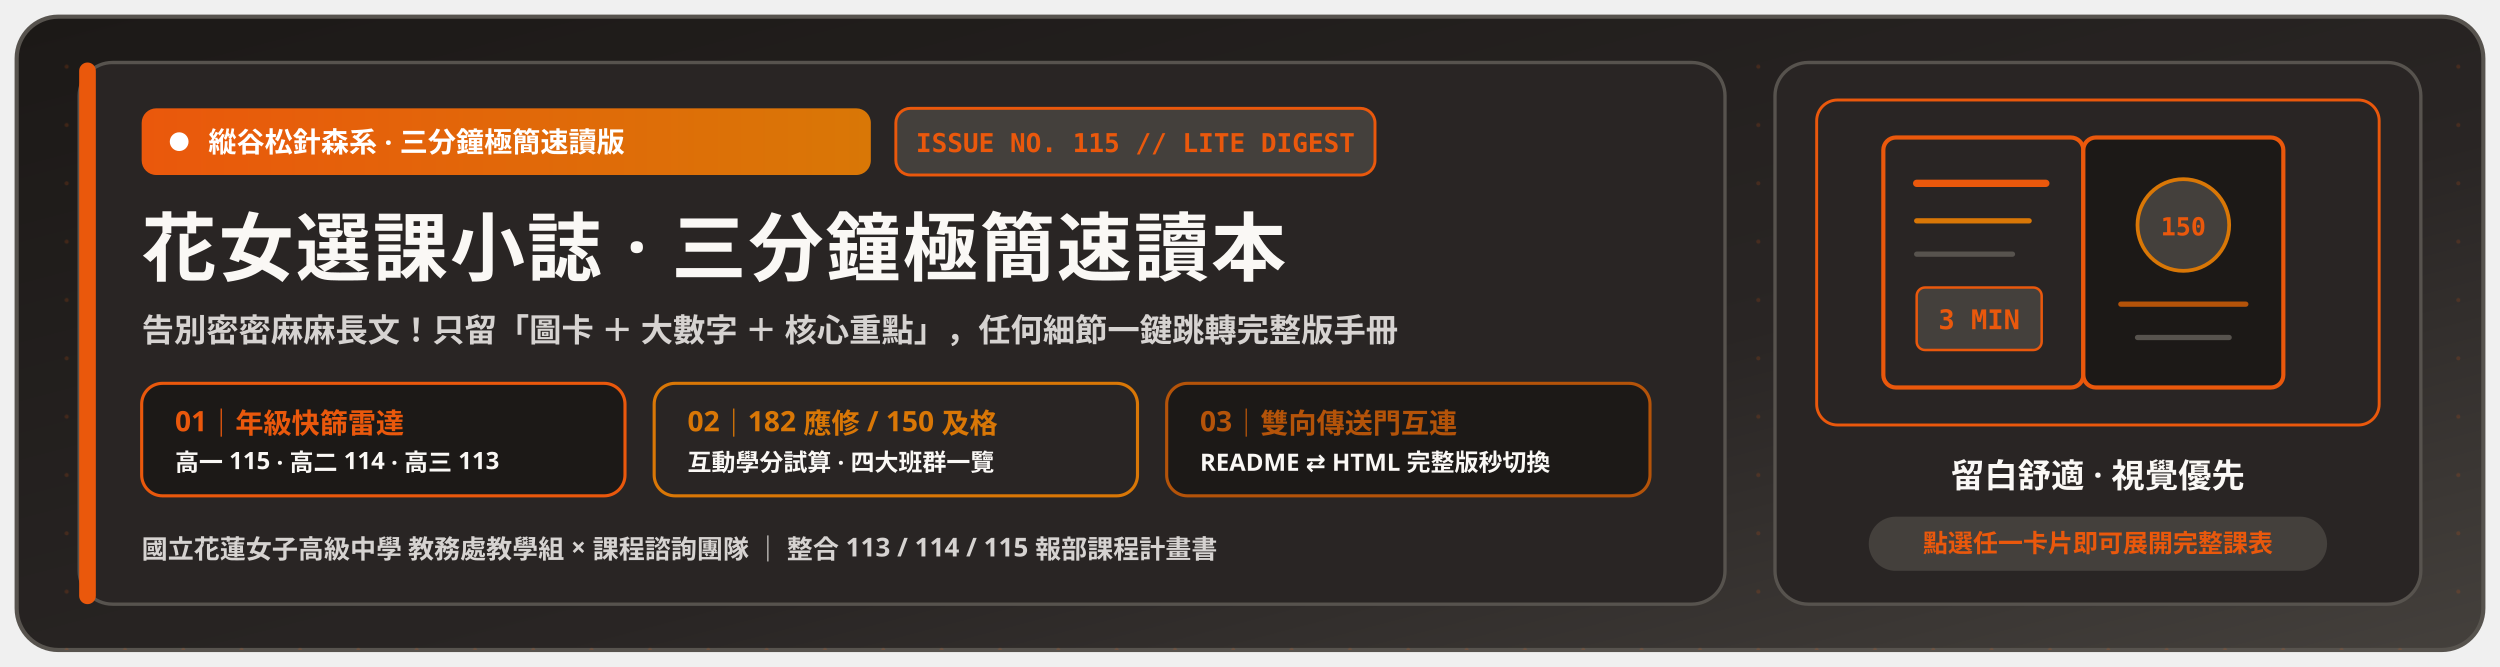
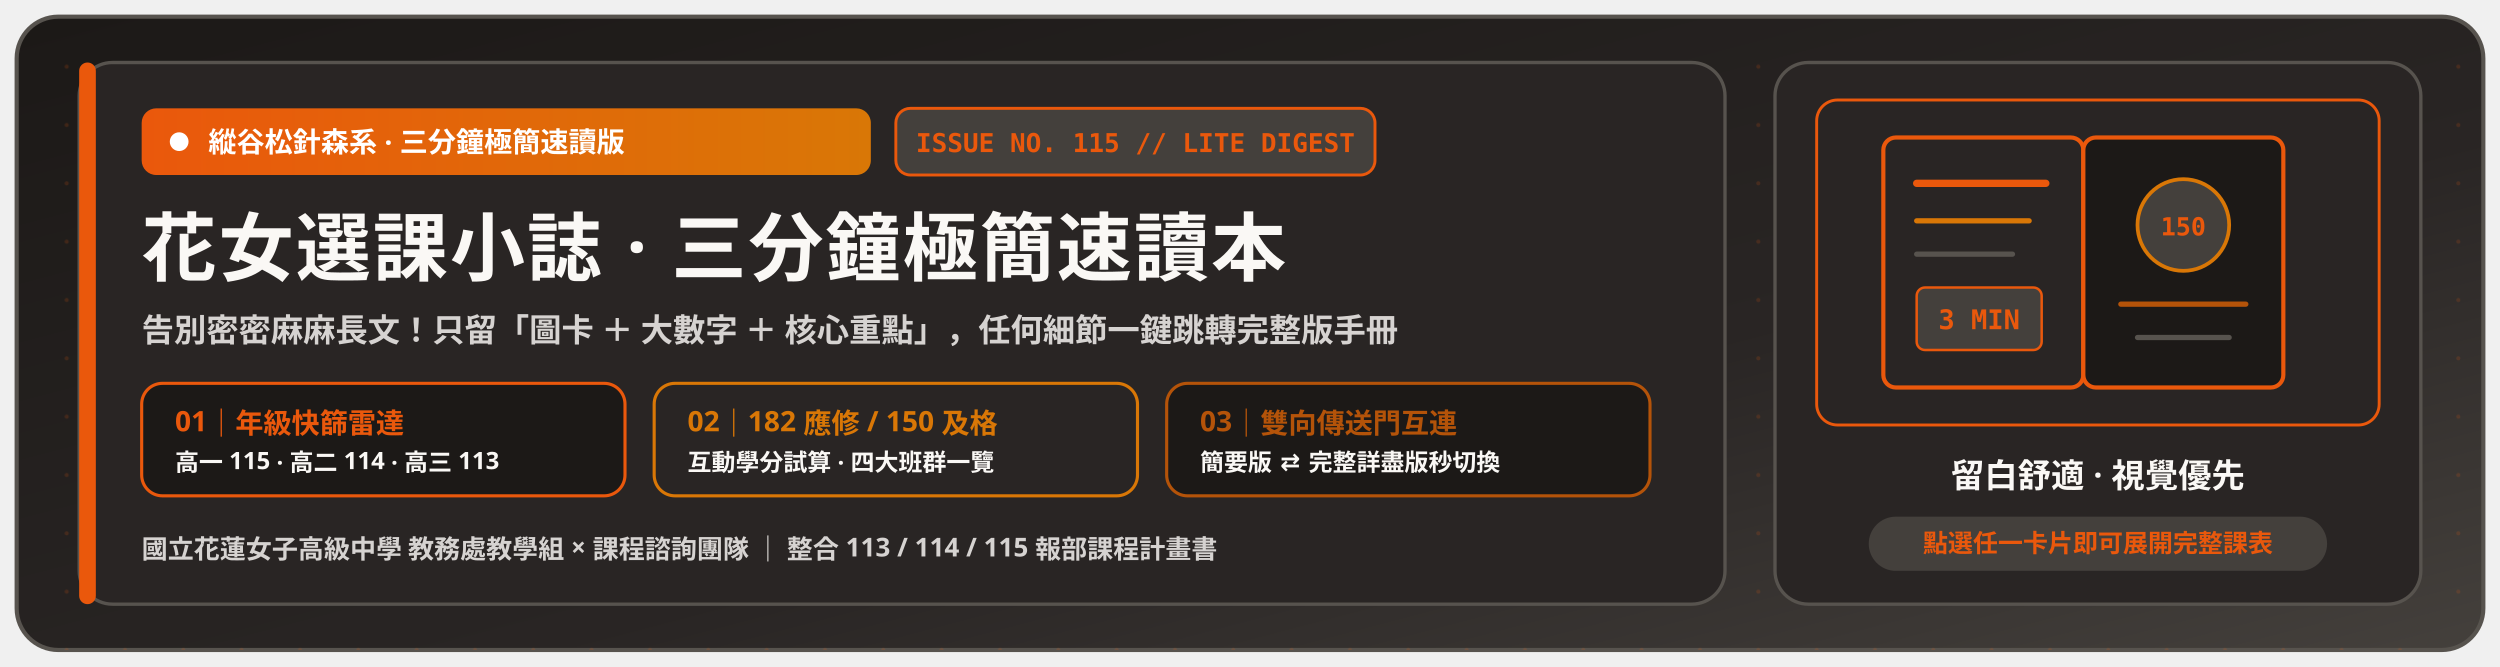
<svg xmlns="http://www.w3.org/2000/svg" viewBox="0 0 1200 320" width="100%" height="100%">
  <defs>
    <linearGradient id="liteBg_pine_True" x1="0%" y1="0%" x2="100%" y2="100%">
      <stop offset="0%" stop-color="#1C1917" />
      <stop offset="60%" stop-color="#292524" />
      <stop offset="100%" stop-color="#44403C" />
    </linearGradient>
    <linearGradient id="litePill_pine_True" x1="0%" y1="0%" x2="100%" y2="0%">
      <stop offset="0%" stop-color="#EA580C" />
      <stop offset="100%" stop-color="#D97706" />
    </linearGradient>
    <pattern id="zineDots_pine" width="28" height="28" patternUnits="userSpaceOnUse">
      <circle cx="4" cy="4" r="1" fill="#EA580C" opacity="0.16" />
    </pattern>
  </defs>
  <rect x="8" y="8" width="1184" height="304" rx="20" fill="url(#liteBg_pine_True)" stroke="#57534E" stroke-width="2" />
  <rect x="8" y="8" width="1184" height="304" rx="20" fill="url(#zineDots_pine)" />
  <rect x="38" y="30" width="790" height="260" rx="16" fill="#292524" stroke="#57534E" stroke-width="1.6" />
  <rect x="38" y="30" width="8" height="260" rx="4" fill="#EA580C" />
  <rect x="68" y="52" width="350" height="32" rx="7" fill="url(#litePill_pine_True)" />
  <circle cx="86" cy="68" r="4.5" fill="#FFFFFF" />
  <text x="100" y="73" font-family="'Noto Sans TC', sans-serif" font-size="13.5" font-weight="800" fill="#FFFFFF">
    縱谷松針森系 ‧ 三分鐘極簡速讀版
  </text>
  <rect x="430" y="52" width="230" height="32" rx="7" fill="#44403C" stroke="#EA580C" stroke-width="1.4" />
  <text x="545" y="73" text-anchor="middle" font-family="monospace, 'Noto Sans TC'" font-size="12.5" font-weight="800" fill="#EA580C">
    ISSUE NO. 115 // LITE DIGEST
  </text>
  <text x="68" y="132" font-family="'Noto Serif TC', 'Noto Sans TC', serif" font-size="36" font-weight="900" fill="#FAF8F5" letter-spacing="1">
    花女選課小誌 ‧ 三分鐘極簡速讀本
  </text>
  <text x="68" y="164" font-family="'Noto Sans TC', sans-serif" font-size="15.5" font-weight="600" fill="#D6D3D1">
    告別密密麻麻長文！只留「圖卡 ＋ 大數字 ＋ 核心重點」，任何細節一鍵跳轉完整版手冊
  </text>
  <g transform="translate(68, 184)">
    <rect x="0" y="0" width="232" height="54" rx="10" fill="#1C1917" stroke="#EA580C" stroke-width="1.5" />
    <text x="16" y="23" font-family="'Noto Sans TC', sans-serif" font-size="13.5" font-weight="800" fill="#EA580C">01｜年級快篩雷達</text>
    <text x="16" y="42" font-family="'Noto Sans TC', sans-serif" font-size="11.5" font-weight="600" fill="#FAF8F5">高一 115 ‧ 高二 114 ‧ 高三 113</text>
    <rect x="246" y="0" width="232" height="54" rx="10" fill="#292524" stroke="#D97706" stroke-width="1.5" />
    <text x="262" y="23" font-family="'Noto Sans TC', sans-serif" font-size="13.5" font-weight="800" fill="#D97706">02｜182 應修 / 150 及格</text>
    <text x="262" y="42" font-family="'Noto Sans TC', sans-serif" font-size="11.5" font-weight="600" fill="#FAF8F5">互動學分試算 ‧ 四大班群一覽</text>
    <rect x="492" y="0" width="232" height="54" rx="10" fill="#1C1917" stroke="#B45309" stroke-width="1.5" />
    <text x="508" y="23" font-family="'Noto Sans TC', sans-serif" font-size="13.5" font-weight="800" fill="#B45309">03｜雙向傳送門互連</text>
-     <text x="508" y="42" font-family="'Noto Sans TC', sans-serif" font-size="11.5" font-weight="600" fill="#FAF8F5">README ⇄ HTML 完整版秒切換</text>
+     <text x="508" y="42" font-family="'Noto Sans TC', sans-serif" font-size="11.5" font-weight="600" fill="#FAF8F5">簡要版 ⇄ 完整詳盡版秒切換</text>
  </g>
  <text x="68" y="268" font-family="'Noto Sans TC', sans-serif" font-size="12.5" font-weight="600" fill="#D6D3D1">
    國立花蓮女子高級中學 教務處教學組 × 課程諮詢團隊 ｜ 整合 113 / 114 / 115 報部課程計畫書
  </text>
  <g transform="translate(852, 30)">
    <rect x="0" y="0" width="310" height="260" rx="16" fill="#292524" stroke="#57534E" stroke-width="1.6" />
    <rect x="20" y="18" width="270" height="156" rx="10" fill="#292524" stroke="#EA580C" stroke-width="1.4" />
    <rect x="52" y="36" width="96" height="120" rx="6" fill="#292524" stroke="#EA580C" stroke-width="2" />
    <rect x="148" y="36" width="96" height="120" rx="6" fill="#1C1917" stroke="#EA580C" stroke-width="2" />
    <line x1="68" y1="58" x2="130" y2="58" stroke="#EA580C" stroke-width="3.5" stroke-linecap="round" />
    <line x1="68" y1="76" x2="122" y2="76" stroke="#D97706" stroke-width="2.5" stroke-linecap="round" />
    <line x1="68" y1="92" x2="114" y2="92" stroke="#57534E" stroke-width="2.5" stroke-linecap="round" />
    <rect x="68" y="108" width="60" height="30" rx="4" fill="#44403C" stroke="#EA580C" stroke-width="1.2" />
    <text x="98" y="128" text-anchor="middle" font-family="monospace" font-size="13" font-weight="900" fill="#EA580C">3 MIN</text>
    <circle cx="196" cy="78" r="22" fill="#44403C" stroke="#D97706" stroke-width="1.8" />
    <text x="196" y="83" text-anchor="middle" font-family="monospace" font-size="12" font-weight="900" fill="#EA580C">150</text>
    <line x1="166" y1="116" x2="226" y2="116" stroke="#B45309" stroke-width="2.5" stroke-linecap="round" />
    <line x1="174" y1="132" x2="218" y2="132" stroke="#57534E" stroke-width="2.5" stroke-linecap="round" />
    <text x="155" y="204" text-anchor="middle" font-family="'Noto Serif TC', serif" font-size="16" font-weight="900" fill="#FAF8F5">
      留白舒適 ‧ 視覺優先
    </text>
    <rect x="45" y="218" width="220" height="26" rx="13" fill="#44403C" />
    <text x="155" y="235" text-anchor="middle" font-family="'Noto Sans TC', sans-serif" font-size="12" font-weight="800" fill="#EA580C">
      點選任一卡片即可展開完整課表
    </text>
  </g>
</svg>
